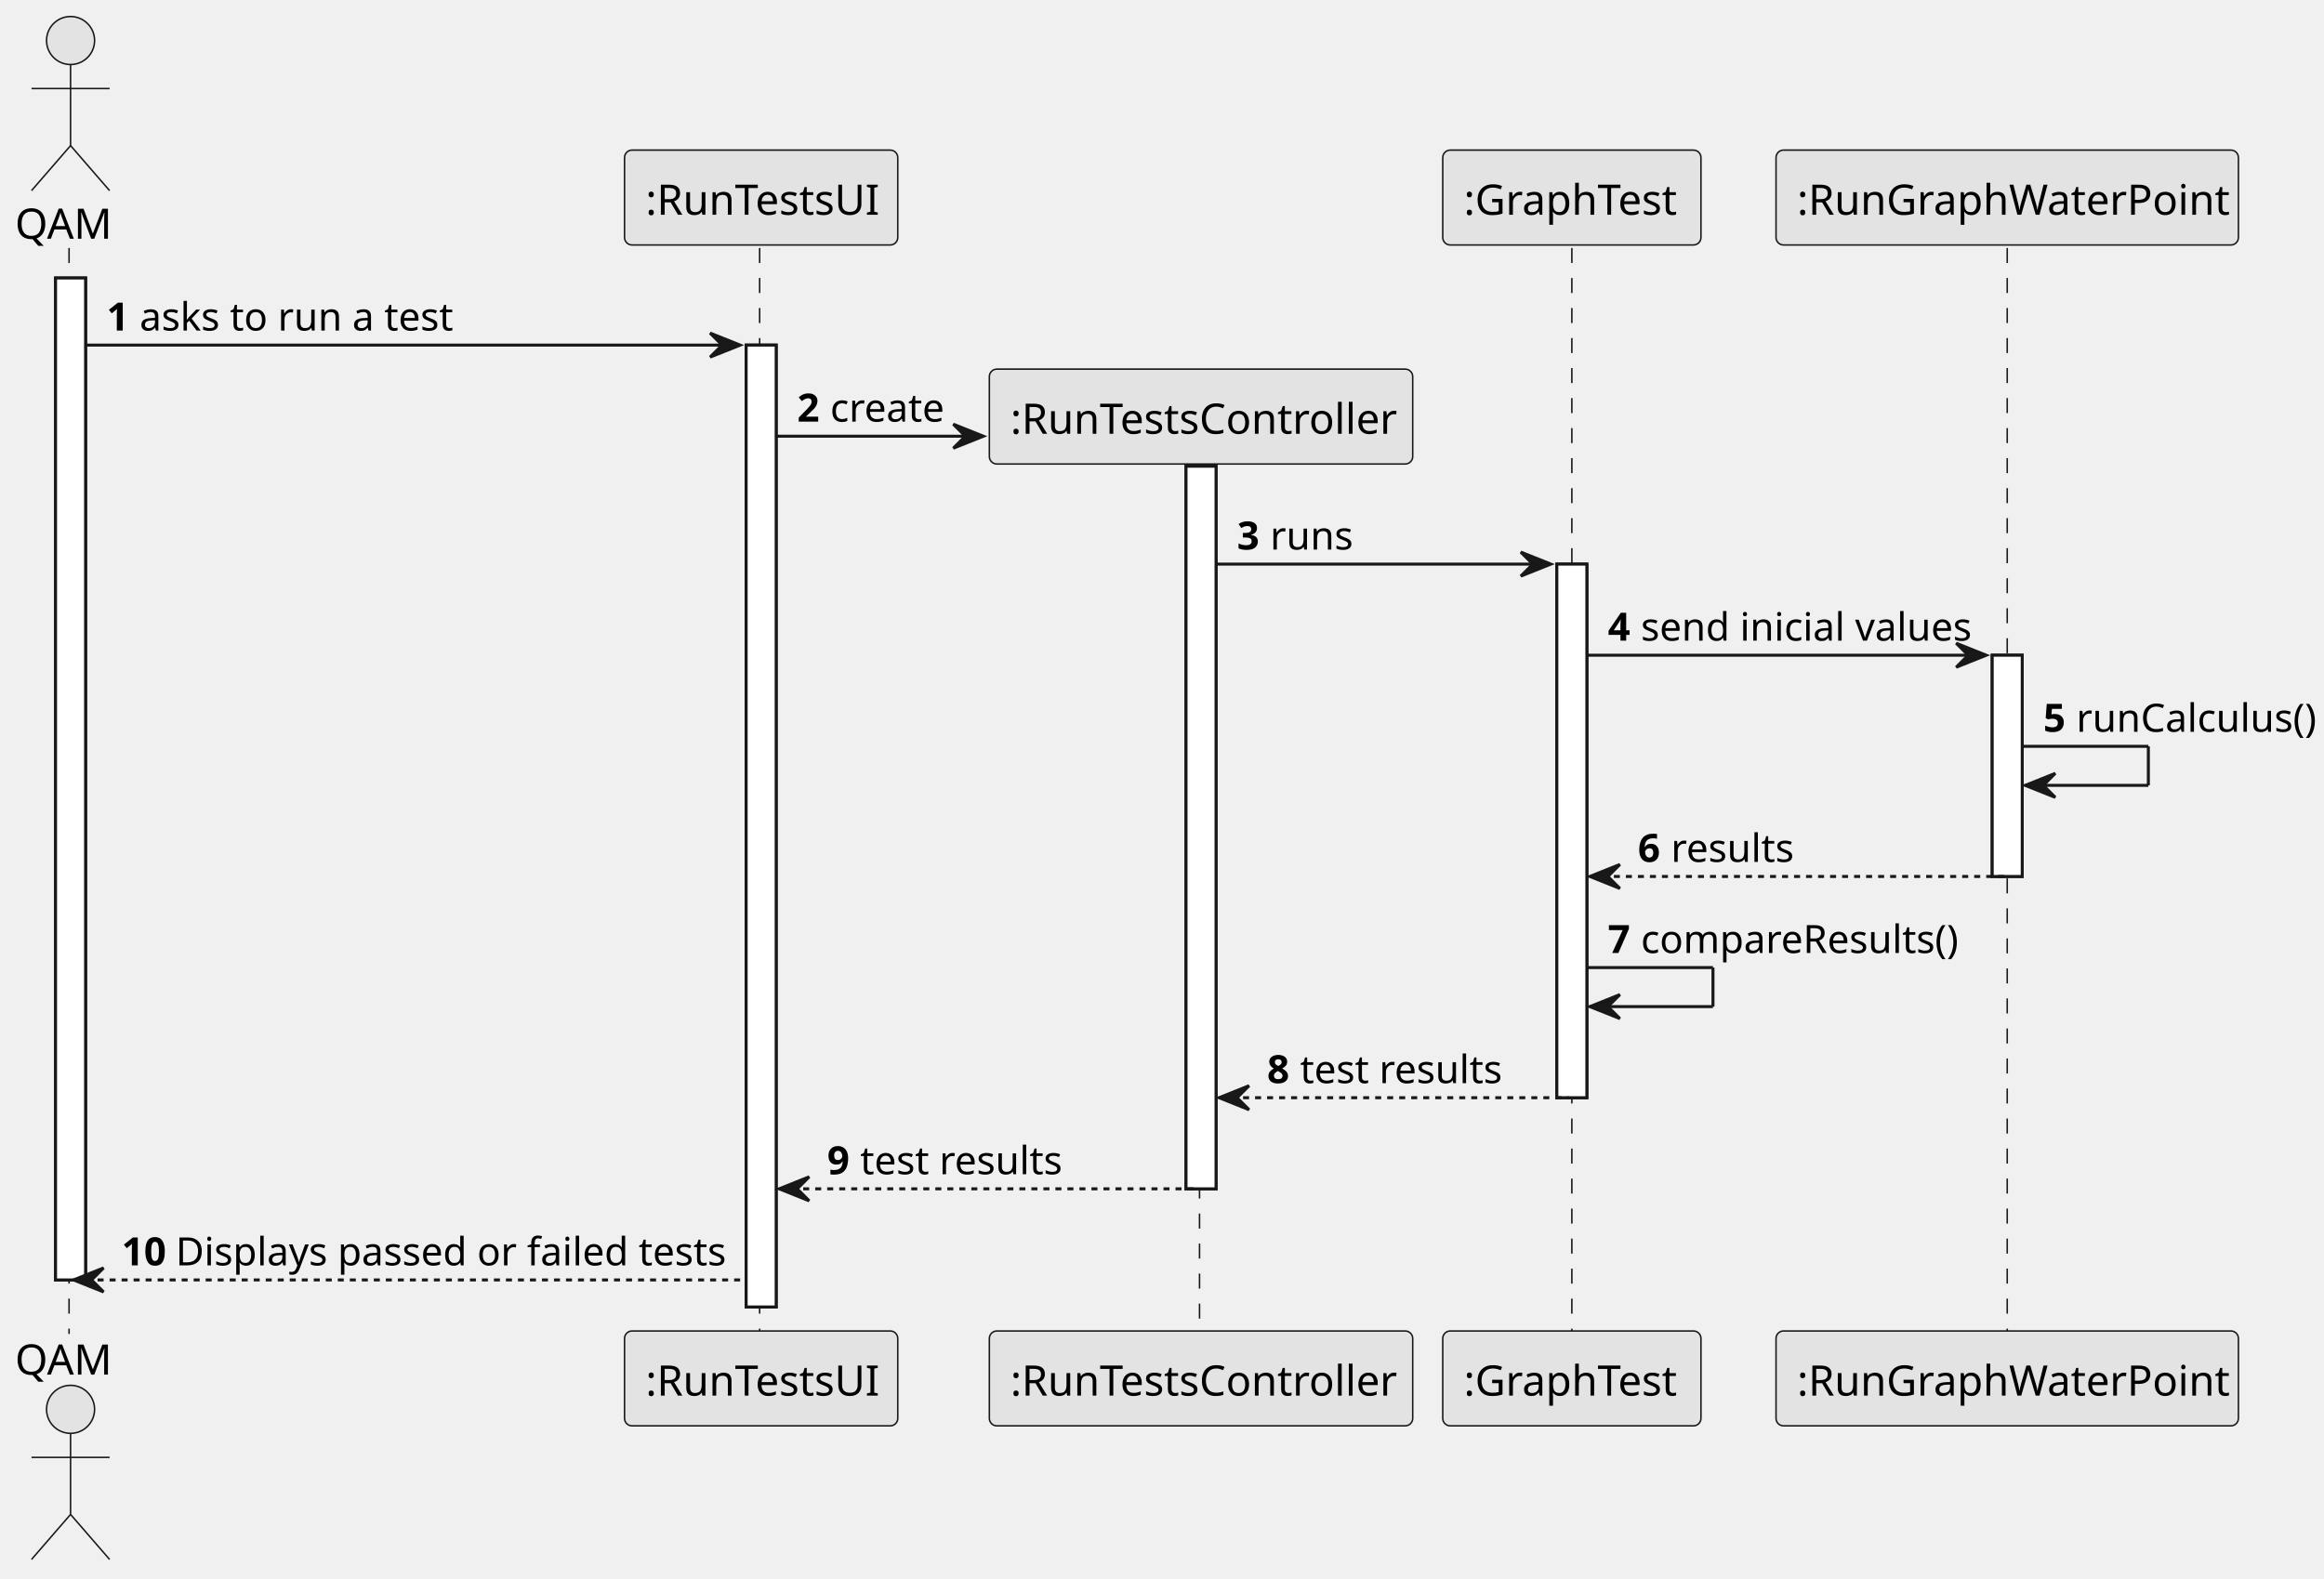
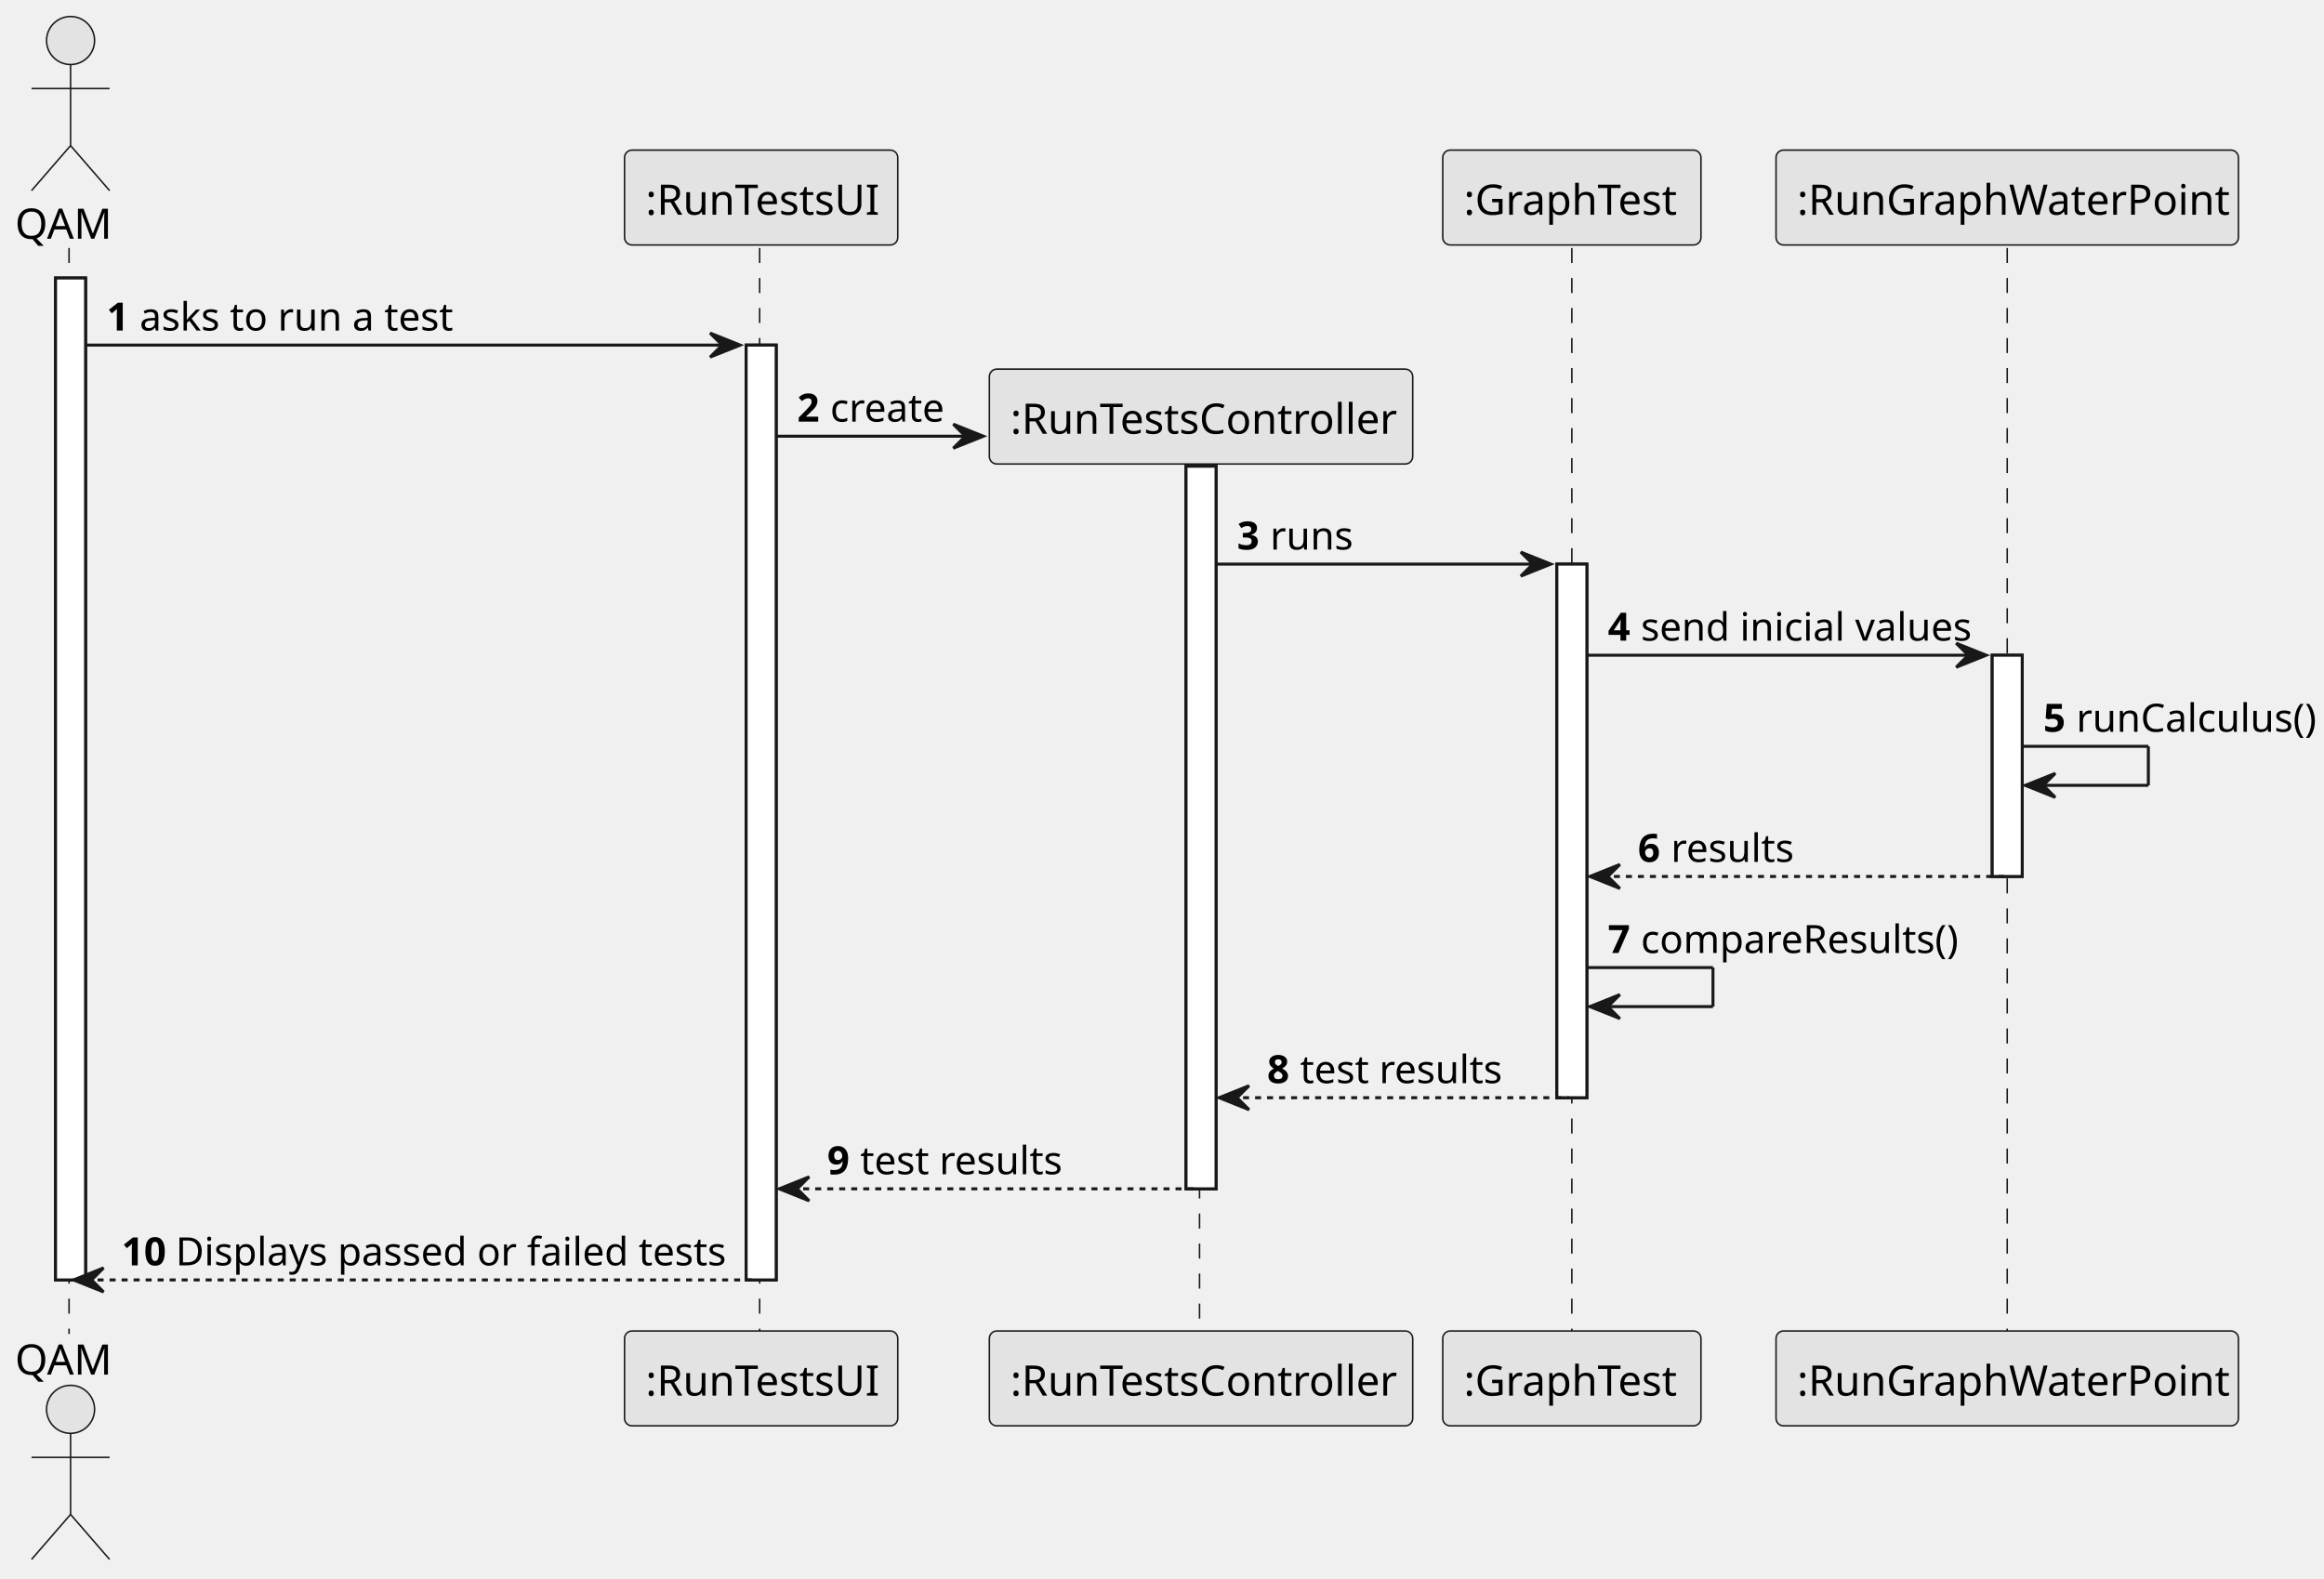
<svg xmlns="http://www.w3.org/2000/svg" contentStyleType="text/css" height="526px" preserveAspectRatio="none" style="width:774px;height:526px;background:#FFFFFF;" version="1.1" viewBox="0 0 774 526" width="774px" zoomAndPan="magnify">
  <defs />
  <g>
    <rect fill="#FFFFFF" height="333.773" style="stroke:#181818;stroke-width:1.0;" width="10" x="18.5" y="92.609" />
-     <rect fill="#FFFFFF" height="320.422" style="stroke:#181818;stroke-width:1.0;" width="10" x="248.5" y="114.961" />
+     <rect fill="#FFFFFF" height="311.422" style="stroke:#181818;stroke-width:1.0;" width="10" x="248.5" y="114.961" />
    <rect fill="#FFFFFF" height="240.719" style="stroke:#181818;stroke-width:1.0;" width="10" x="395" y="155.312" />
    <rect fill="#FFFFFF" height="177.758" style="stroke:#181818;stroke-width:1.0;" width="10" x="518.5" y="187.922" />
    <rect fill="#FFFFFF" height="73.703" style="stroke:#181818;stroke-width:1.0;" width="10" x="663.5" y="218.273" />
    <line style="stroke:#181818;stroke-width:0.5;stroke-dasharray:5.0,5.0;" x1="23" x2="23" y1="82.609" y2="444.383" />
    <line style="stroke:#181818;stroke-width:0.5;stroke-dasharray:5.0,5.0;" x1="253" x2="253" y1="82.609" y2="444.383" />
    <line style="stroke:#181818;stroke-width:0.5;stroke-dasharray:5.0,5.0;" x1="399.5" x2="399.5" y1="154.266" y2="444.383" />
    <line style="stroke:#181818;stroke-width:0.5;stroke-dasharray:5.0,5.0;" x1="523.5" x2="523.5" y1="82.609" y2="444.383" />
    <line style="stroke:#181818;stroke-width:0.5;stroke-dasharray:5.0,5.0;" x1="668.5" x2="668.5" y1="82.609" y2="444.383" />
    <text fill="#000000" font-family="sans-serif" font-size="14" lengthAdjust="spacing" textLength="31" x="5" y="79.533">QAM</text>
    <ellipse cx="23.5" cy="13.5" fill="#E3E3E3" rx="8" ry="8" style="stroke:#181818;stroke-width:0.5;" />
    <path d="M23.5,21.5 L23.5,48.5 M10.5,29.5 L36.5,29.5 M23.5,48.5 L10.5,63.5 M23.5,48.5 L36.5,63.5 " fill="none" style="stroke:#181818;stroke-width:0.5;" />
    <text fill="#000000" font-family="sans-serif" font-size="14" lengthAdjust="spacing" textLength="31" x="5" y="457.916">QAM</text>
    <ellipse cx="23.5" cy="469.492" fill="#E3E3E3" rx="8" ry="8" style="stroke:#181818;stroke-width:0.5;" />
    <path d="M23.5,477.492 L23.5,504.492 M10.5,485.492 L36.5,485.492 M23.5,504.492 L10.5,519.492 M23.5,504.492 L36.5,519.492 " fill="none" style="stroke:#181818;stroke-width:0.5;" />
    <rect fill="#E3E3E3" height="31.609" rx="2.5" ry="2.5" style="stroke:#181818;stroke-width:0.5;" width="91" x="208" y="50" />
    <text fill="#000000" font-family="sans-serif" font-size="14" lengthAdjust="spacing" textLength="77" x="215" y="71.533">:RunTestsUI</text>
    <rect fill="#E3E3E3" height="31.609" rx="2.5" ry="2.5" style="stroke:#181818;stroke-width:0.5;" width="91" x="208" y="443.383" />
    <text fill="#000000" font-family="sans-serif" font-size="14" lengthAdjust="spacing" textLength="77" x="215" y="464.916">:RunTestsUI</text>
    <rect fill="#E3E3E3" height="31.609" rx="2.5" ry="2.5" style="stroke:#181818;stroke-width:0.5;" width="141" x="329.5" y="443.383" />
    <text fill="#000000" font-family="sans-serif" font-size="14" lengthAdjust="spacing" textLength="127" x="336.5" y="464.916">:RunTestsController</text>
    <rect fill="#E3E3E3" height="31.609" rx="2.5" ry="2.5" style="stroke:#181818;stroke-width:0.5;" width="86" x="480.5" y="50" />
    <text fill="#000000" font-family="sans-serif" font-size="14" lengthAdjust="spacing" textLength="72" x="487.5" y="71.533">:GraphTest</text>
    <rect fill="#E3E3E3" height="31.609" rx="2.5" ry="2.5" style="stroke:#181818;stroke-width:0.5;" width="86" x="480.5" y="443.383" />
    <text fill="#000000" font-family="sans-serif" font-size="14" lengthAdjust="spacing" textLength="72" x="487.5" y="464.916">:GraphTest</text>
    <rect fill="#E3E3E3" height="31.609" rx="2.5" ry="2.5" style="stroke:#181818;stroke-width:0.5;" width="154" x="591.5" y="50" />
    <text fill="#000000" font-family="sans-serif" font-size="14" lengthAdjust="spacing" textLength="140" x="598.5" y="71.533">:RunGraphWaterPoint</text>
    <rect fill="#E3E3E3" height="31.609" rx="2.5" ry="2.5" style="stroke:#181818;stroke-width:0.5;" width="154" x="591.5" y="443.383" />
    <text fill="#000000" font-family="sans-serif" font-size="14" lengthAdjust="spacing" textLength="140" x="598.5" y="464.916">:RunGraphWaterPoint</text>
    <rect fill="#FFFFFF" height="333.773" style="stroke:#181818;stroke-width:1.0;" width="10" x="18.5" y="92.609" />
-     <rect fill="#FFFFFF" height="320.422" style="stroke:#181818;stroke-width:1.0;" width="10" x="248.5" y="114.961" />
+     <rect fill="#FFFFFF" height="311.422" style="stroke:#181818;stroke-width:1.0;" width="10" x="248.5" y="114.961" />
    <rect fill="#FFFFFF" height="240.719" style="stroke:#181818;stroke-width:1.0;" width="10" x="395" y="155.312" />
    <rect fill="#FFFFFF" height="177.758" style="stroke:#181818;stroke-width:1.0;" width="10" x="518.5" y="187.922" />
    <rect fill="#FFFFFF" height="73.703" style="stroke:#181818;stroke-width:1.0;" width="10" x="663.5" y="218.273" />
    <polygon fill="#181818" points="236.5,110.961,246.5,114.961,236.5,118.961,240.5,114.961" style="stroke:#181818;stroke-width:1.0;" />
    <line style="stroke:#181818;stroke-width:1.0;" x1="28.5" x2="242.5" y1="114.961" y2="114.961" />
    <text fill="#000000" font-family="sans-serif" font-size="13" font-weight="bold" lengthAdjust="spacing" textLength="7" x="35.5" y="110.105">1</text>
    <text fill="#000000" font-family="sans-serif" font-size="13" lengthAdjust="spacing" textLength="102" x="46.5" y="110.105">asks to run a test</text>
    <polygon fill="#181818" points="317.5,141.312,327.5,145.312,317.5,149.312,321.5,145.312" style="stroke:#181818;stroke-width:1.0;" />
    <line style="stroke:#181818;stroke-width:1.0;" x1="258.5" x2="323.5" y1="145.312" y2="145.312" />
    <text fill="#000000" font-family="sans-serif" font-size="13" font-weight="bold" lengthAdjust="spacing" textLength="7" x="265.5" y="140.456">2</text>
    <text fill="#000000" font-family="sans-serif" font-size="13" lengthAdjust="spacing" textLength="36" x="276.5" y="140.456">create</text>
    <rect fill="#E3E3E3" height="31.609" rx="2.5" ry="2.5" style="stroke:#181818;stroke-width:0.5;" width="141" x="329.5" y="122.961" />
    <text fill="#000000" font-family="sans-serif" font-size="14" lengthAdjust="spacing" textLength="127" x="336.5" y="144.494">:RunTestsController</text>
    <polygon fill="#181818" points="506.5,183.922,516.5,187.922,506.5,191.922,510.5,187.922" style="stroke:#181818;stroke-width:1.0;" />
    <line style="stroke:#181818;stroke-width:1.0;" x1="405" x2="512.5" y1="187.922" y2="187.922" />
    <text fill="#000000" font-family="sans-serif" font-size="13" font-weight="bold" lengthAdjust="spacing" textLength="7" x="412" y="183.065">3</text>
    <text fill="#000000" font-family="sans-serif" font-size="13" lengthAdjust="spacing" textLength="25" x="423" y="183.065">runs</text>
    <polygon fill="#181818" points="651.5,214.273,661.5,218.273,651.5,222.273,655.5,218.273" style="stroke:#181818;stroke-width:1.0;" />
    <line style="stroke:#181818;stroke-width:1.0;" x1="528.5" x2="657.5" y1="218.273" y2="218.273" />
    <text fill="#000000" font-family="sans-serif" font-size="13" font-weight="bold" lengthAdjust="spacing" textLength="7" x="535.5" y="213.417">4</text>
    <text fill="#000000" font-family="sans-serif" font-size="13" lengthAdjust="spacing" textLength="105" x="546.5" y="213.417">send inicial values</text>
    <line style="stroke:#181818;stroke-width:1.0;" x1="673.5" x2="715.5" y1="248.625" y2="248.625" />
    <line style="stroke:#181818;stroke-width:1.0;" x1="715.5" x2="715.5" y1="248.625" y2="261.625" />
    <line style="stroke:#181818;stroke-width:1.0;" x1="674.5" x2="715.5" y1="261.625" y2="261.625" />
    <polygon fill="#181818" points="684.5,257.625,674.5,261.625,684.5,265.625,680.5,261.625" style="stroke:#181818;stroke-width:1.0;" />
    <text fill="#000000" font-family="sans-serif" font-size="13" font-weight="bold" lengthAdjust="spacing" textLength="7" x="680.5" y="243.769">5</text>
    <text fill="#000000" font-family="sans-serif" font-size="13" lengthAdjust="spacing" textLength="76" x="691.5" y="243.769">runCalculus()</text>
    <polygon fill="#181818" points="539.5,287.977,529.5,291.977,539.5,295.977,535.5,291.977" style="stroke:#181818;stroke-width:1.0;" />
    <line style="stroke:#181818;stroke-width:1.0;stroke-dasharray:2.0,2.0;" x1="533.5" x2="667.5" y1="291.977" y2="291.977" />
    <text fill="#000000" font-family="sans-serif" font-size="13" font-weight="bold" lengthAdjust="spacing" textLength="7" x="545.5" y="287.12">6</text>
    <text fill="#000000" font-family="sans-serif" font-size="13" lengthAdjust="spacing" textLength="39" x="556.5" y="287.12">results</text>
    <line style="stroke:#181818;stroke-width:1.0;" x1="528.5" x2="570.5" y1="322.328" y2="322.328" />
    <line style="stroke:#181818;stroke-width:1.0;" x1="570.5" x2="570.5" y1="322.328" y2="335.328" />
    <line style="stroke:#181818;stroke-width:1.0;" x1="529.5" x2="570.5" y1="335.328" y2="335.328" />
    <polygon fill="#181818" points="539.5,331.328,529.5,335.328,539.5,339.328,535.5,335.328" style="stroke:#181818;stroke-width:1.0;" />
    <text fill="#000000" font-family="sans-serif" font-size="13" font-weight="bold" lengthAdjust="spacing" textLength="7" x="535.5" y="317.472">7</text>
    <text fill="#000000" font-family="sans-serif" font-size="13" lengthAdjust="spacing" textLength="102" x="546.5" y="317.472">compareResults()</text>
    <polygon fill="#181818" points="416,361.68,406,365.68,416,369.68,412,365.68" style="stroke:#181818;stroke-width:1.0;" />
    <line style="stroke:#181818;stroke-width:1.0;stroke-dasharray:2.0,2.0;" x1="410" x2="522.5" y1="365.68" y2="365.68" />
    <text fill="#000000" font-family="sans-serif" font-size="13" font-weight="bold" lengthAdjust="spacing" textLength="7" x="422" y="360.823">8</text>
    <text fill="#000000" font-family="sans-serif" font-size="13" lengthAdjust="spacing" textLength="65" x="433" y="360.823">test results</text>
    <polygon fill="#181818" points="269.5,392.031,259.5,396.031,269.5,400.031,265.5,396.031" style="stroke:#181818;stroke-width:1.0;" />
    <line style="stroke:#181818;stroke-width:1.0;stroke-dasharray:2.0,2.0;" x1="263.5" x2="399" y1="396.031" y2="396.031" />
    <text fill="#000000" font-family="sans-serif" font-size="13" font-weight="bold" lengthAdjust="spacing" textLength="7" x="275.5" y="391.175">9</text>
    <text fill="#000000" font-family="sans-serif" font-size="13" lengthAdjust="spacing" textLength="65" x="286.5" y="391.175">test results</text>
    <polygon fill="#181818" points="34.5,422.383,24.5,426.383,34.5,430.383,30.5,426.383" style="stroke:#181818;stroke-width:1.0;" />
-     <line style="stroke:#181818;stroke-width:1.0;stroke-dasharray:2.0,2.0;" x1="28.5" x2="247.5" y1="426.383" y2="426.383" />
+     <line style="stroke:#181818;stroke-width:1.0;stroke-dasharray:2.0,2.0;" x1="28.5" x2="252.5" y1="426.383" y2="426.383" />
    <text fill="#000000" font-family="sans-serif" font-size="13" font-weight="bold" lengthAdjust="spacing" textLength="14" x="40.5" y="421.526">10</text>
    <text fill="#000000" font-family="sans-serif" font-size="13" lengthAdjust="spacing" textLength="178" x="58.5" y="421.526">Displays passed or failed tests</text>
  </g>
</svg>
